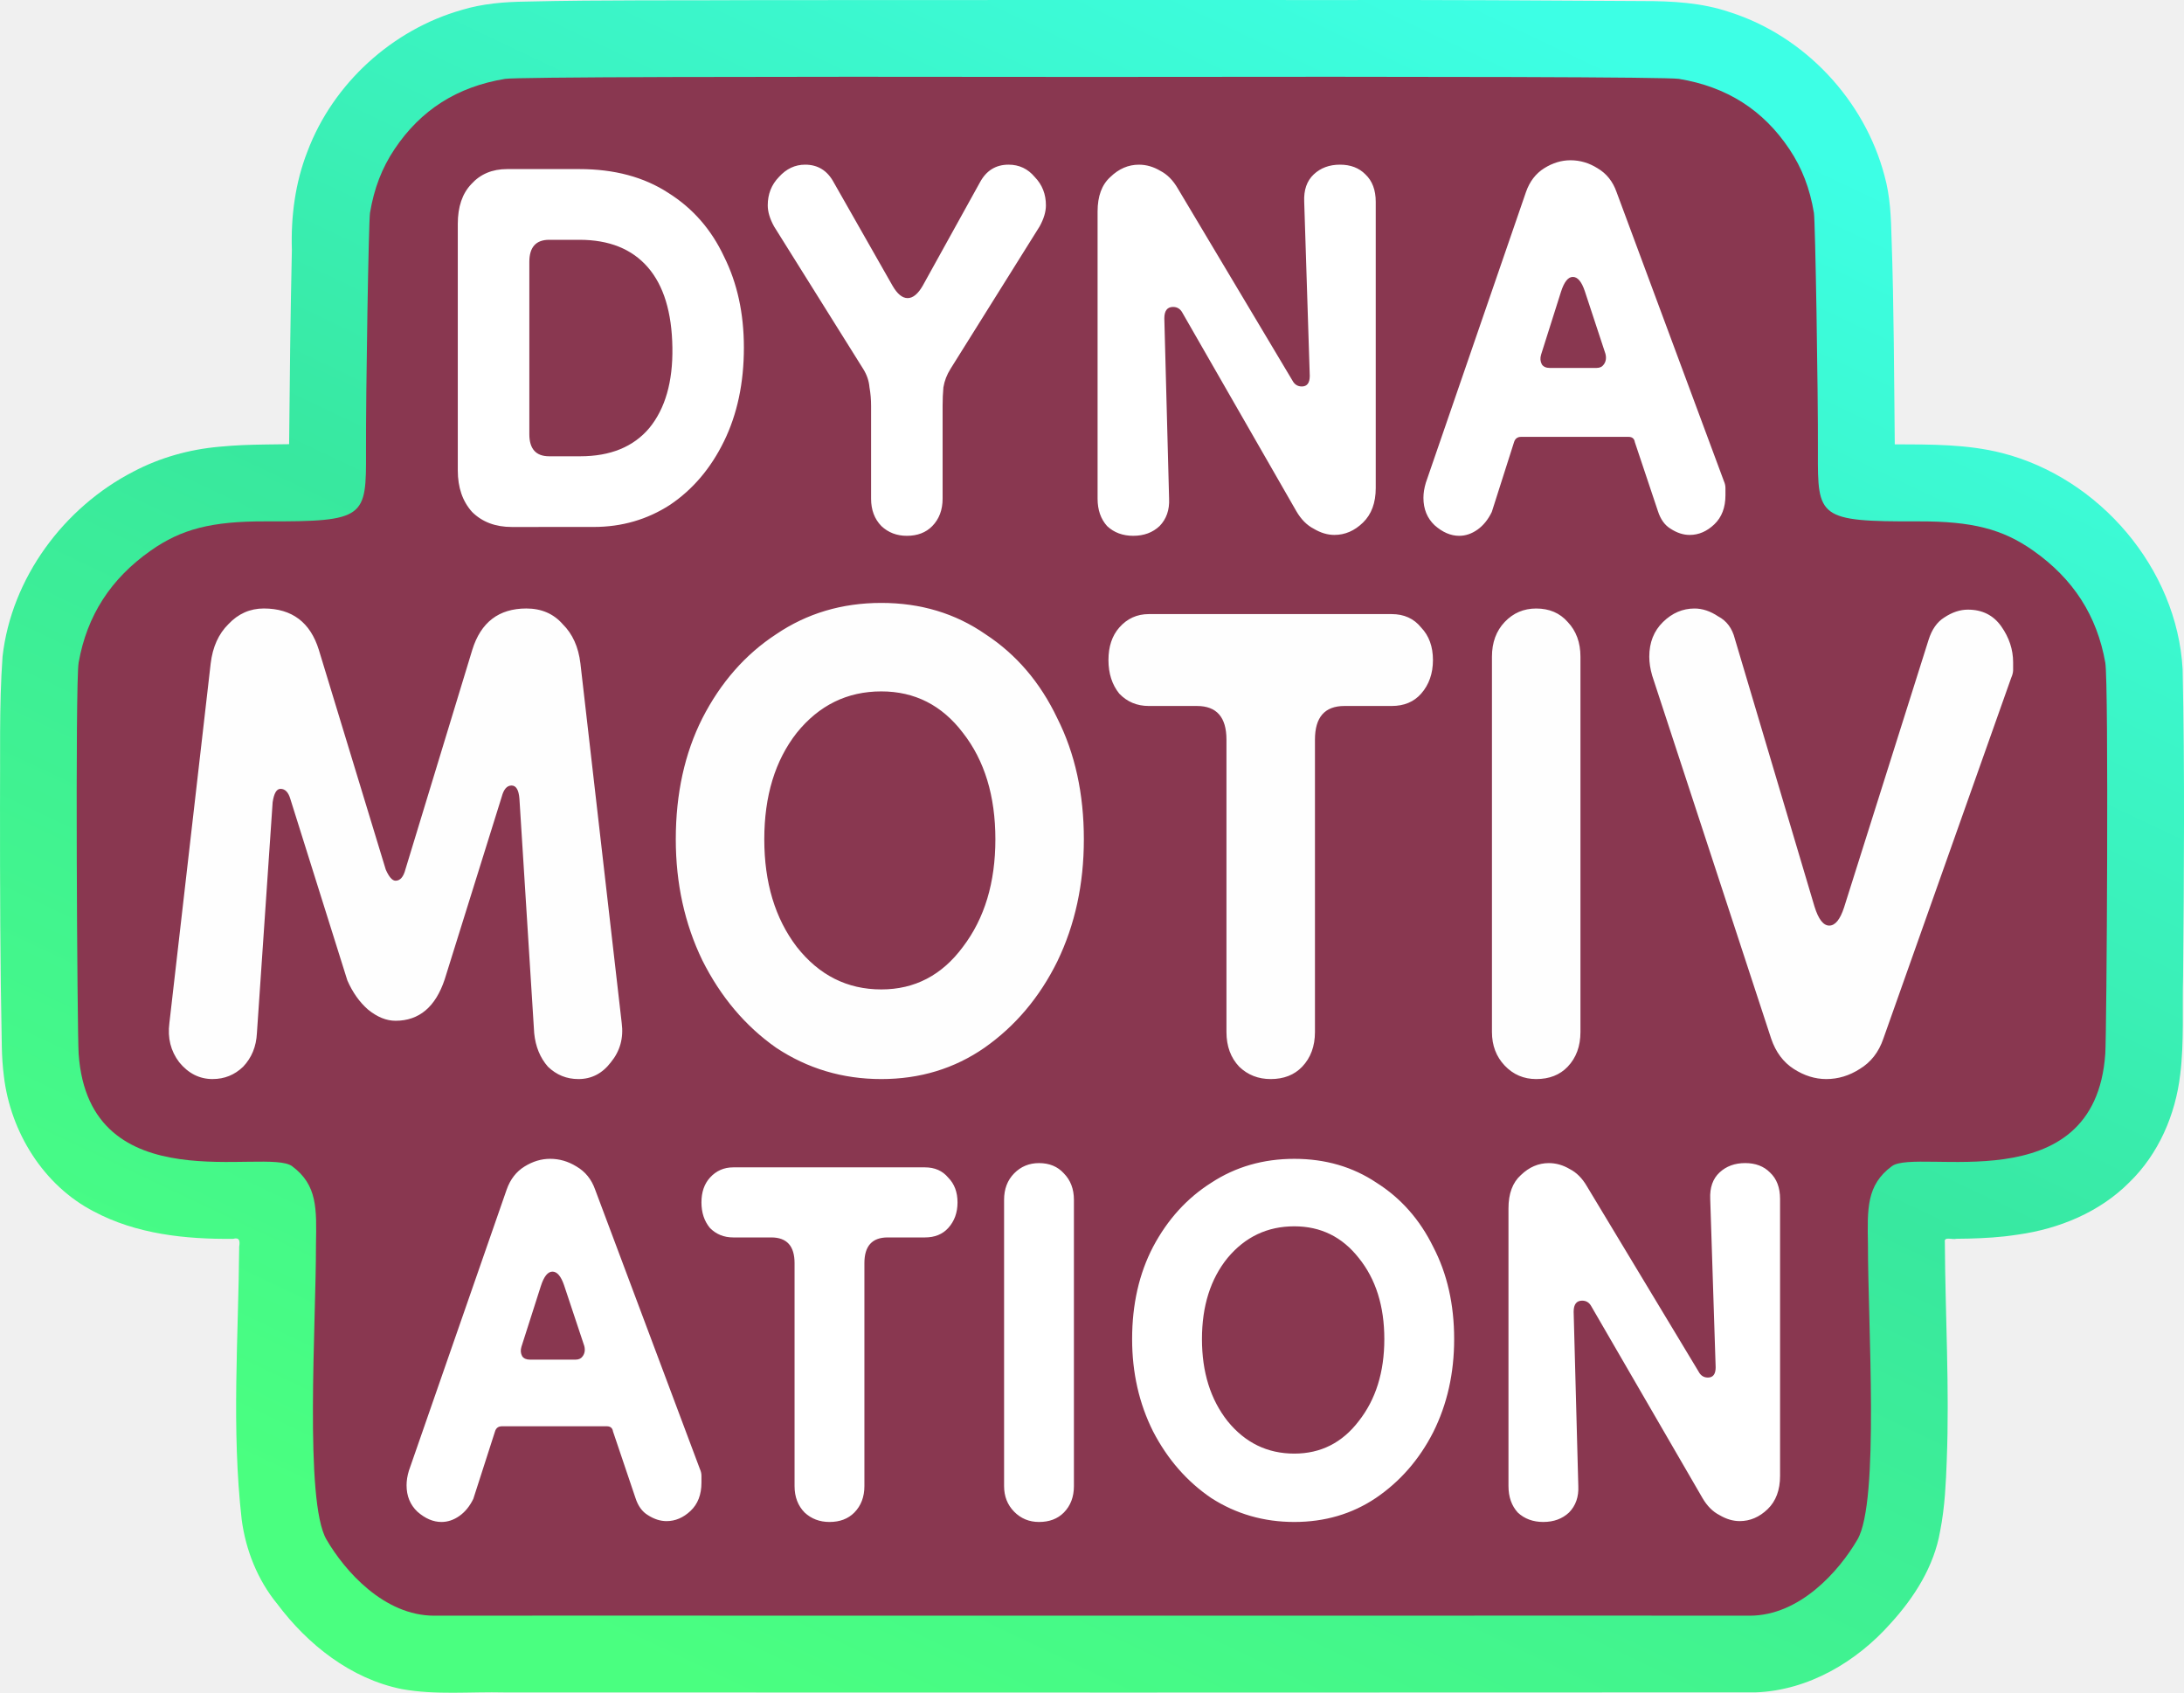
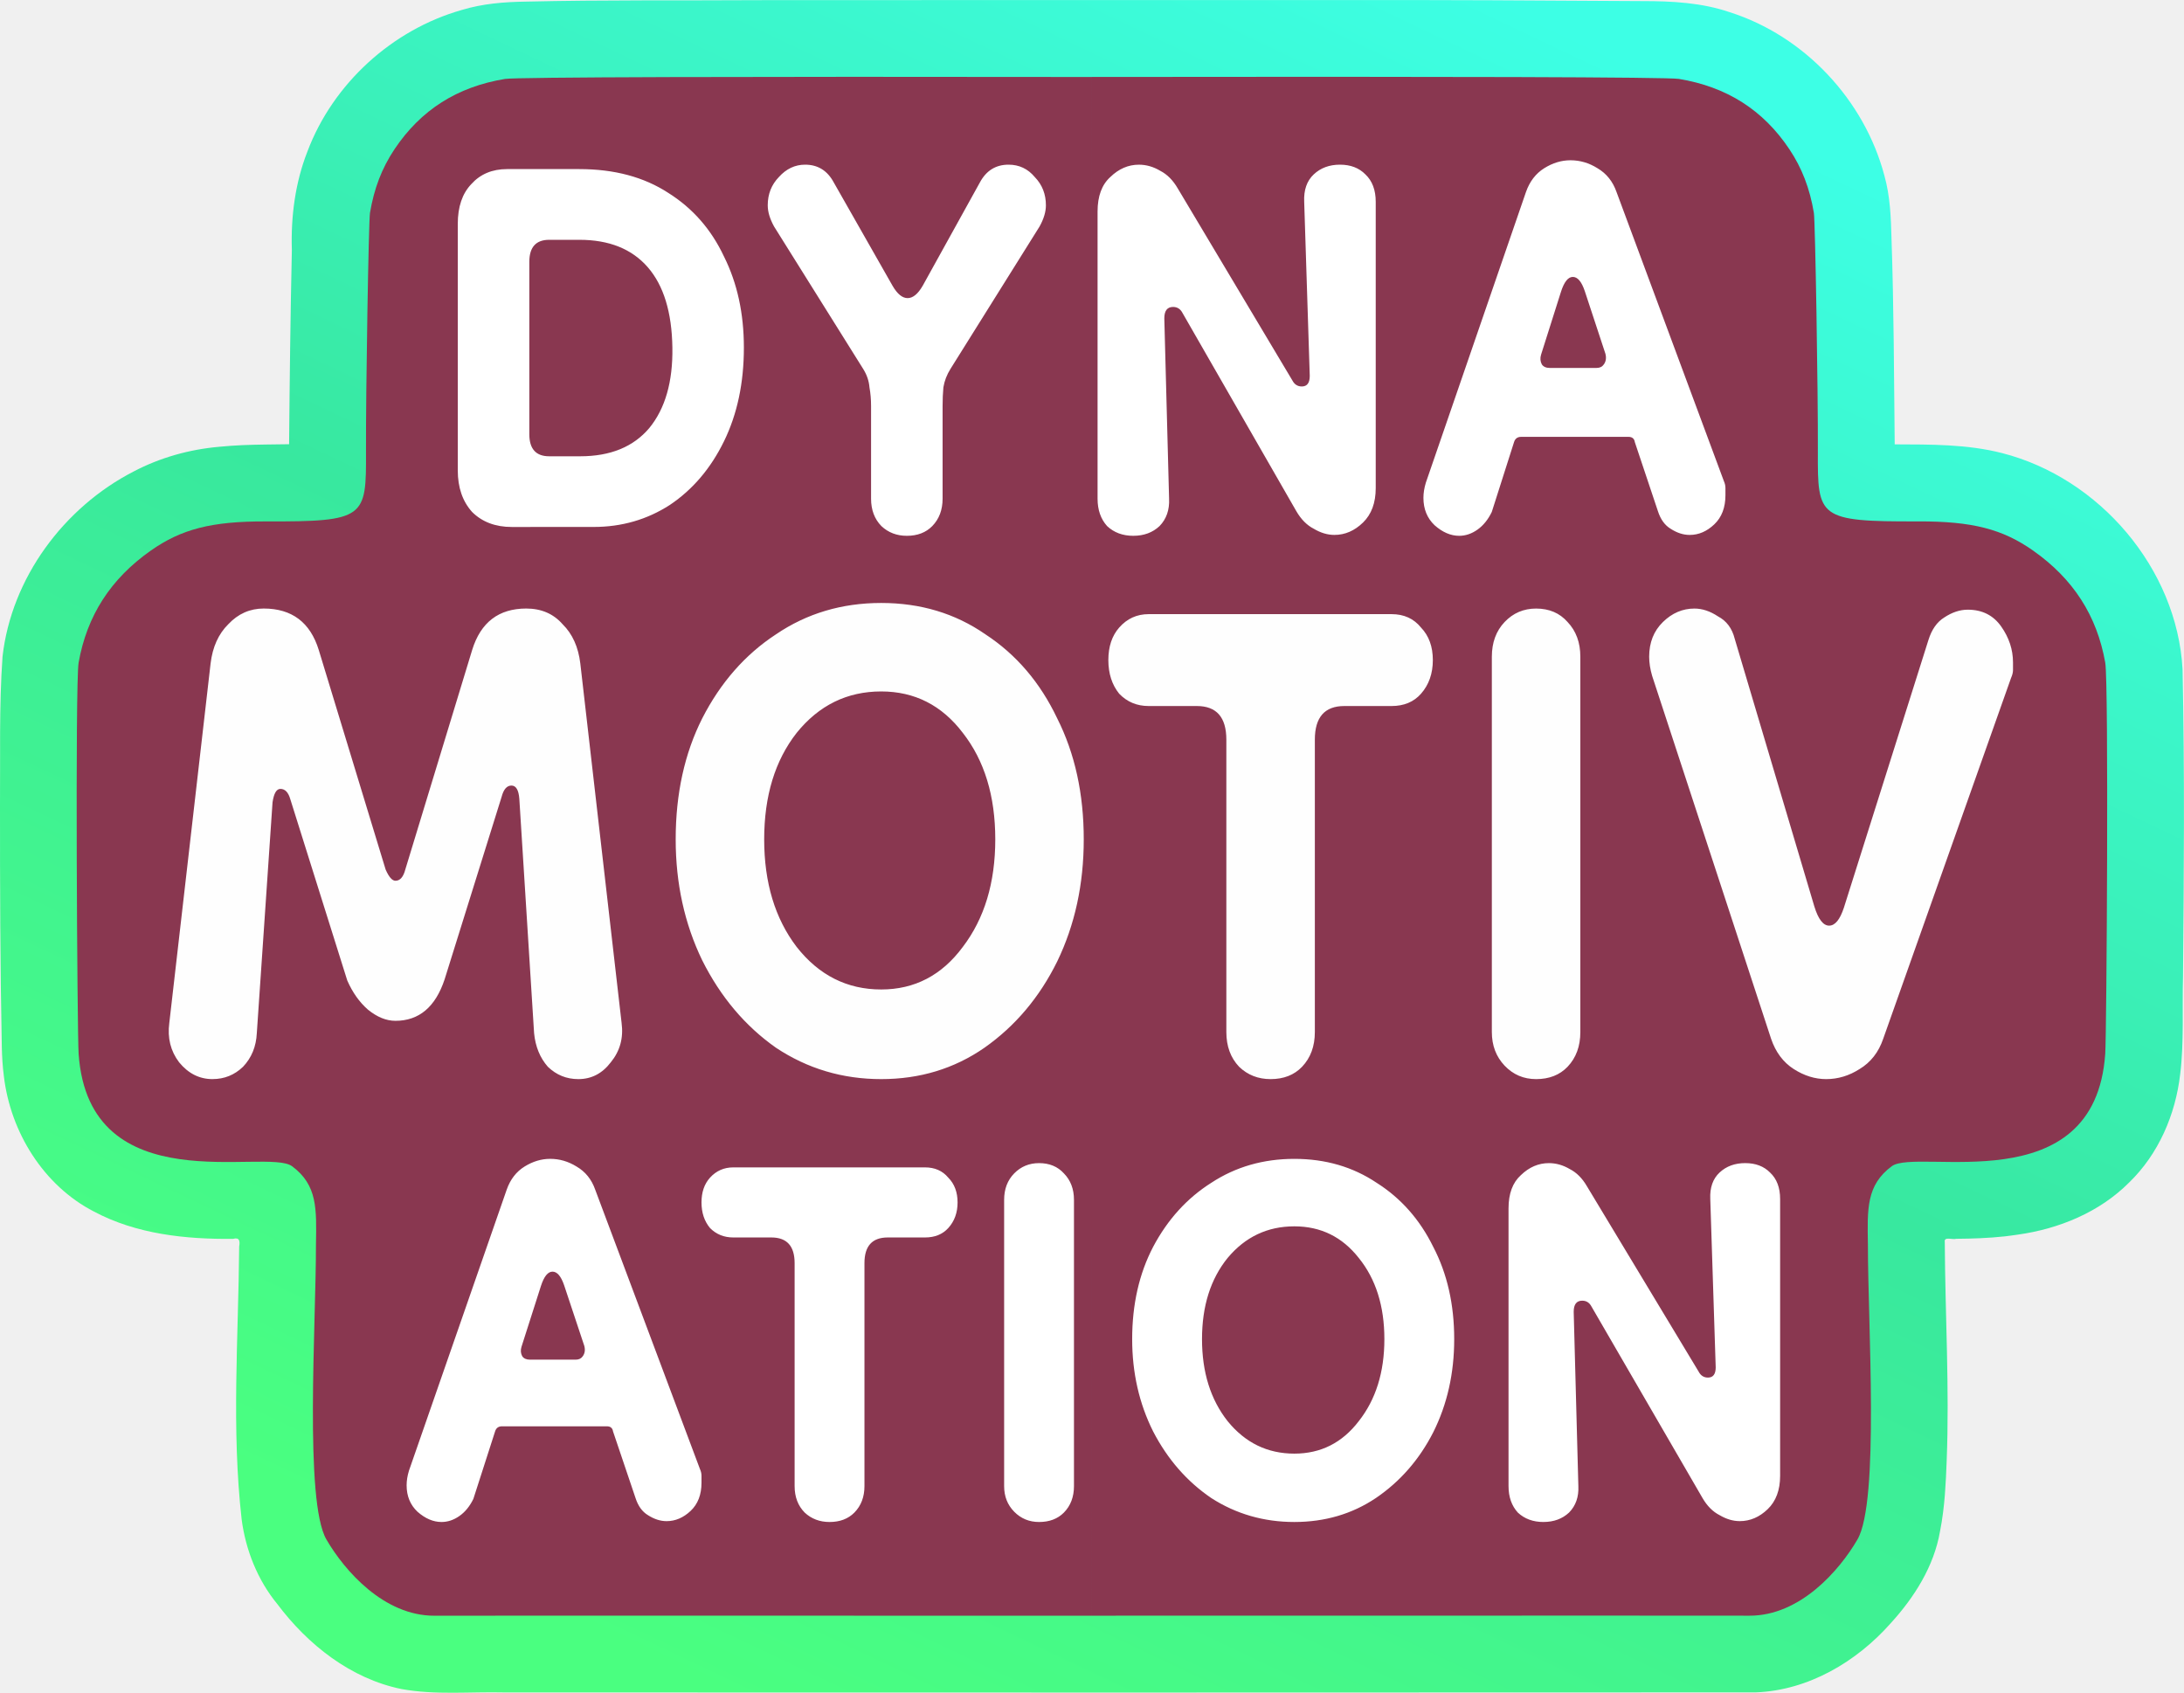
- <svg xmlns="http://www.w3.org/2000/svg" xmlns:xlink="http://www.w3.org/1999/xlink" version="1.1" id="svg1" width="268.835" height="208.368" viewBox="0 0 268.835 208.368">
-   <defs id="defs1">
-     <linearGradient id="linearGradient7">
-       <stop style="stop-color:#3dffe5;stop-opacity:1;" offset="0" id="stop7" />
-       <stop style="stop-color:#38e89f;stop-opacity:1;" offset="0.5" id="stop9" />
-       <stop style="stop-color:#4aff80;stop-opacity:1;" offset="1" id="stop8" />
+ <svg xmlns="http://www.w3.org/2000/svg" width="268.83" height="208.37" version="1.1" viewBox="0 0 268.84 208.37">
+   <defs>
+     <linearGradient id="a" x1="215.23" x2="111" y1="45.76" y2="265.56" gradientUnits="userSpaceOnUse">
+       <stop stop-color="#3dffe5" offset="0" />
+       <stop stop-color="#38e89f" offset=".5" />
+       <stop stop-color="#4aff80" offset="1" />
    </linearGradient>
-     <rect x="92.621" y="64.398" width="152.646" height="129.59" id="rect1" />
-     <rect x="86.658" y="68.77" width="42.137" height="42.137" id="rect2" />
-     <linearGradient xlink:href="#linearGradient7" id="linearGradient8" x1="215.227" y1="45.76" x2="111.001" y2="265.56" gradientUnits="userSpaceOnUse" />
  </defs>
-   <g id="g1" style="display:inline" transform="translate(-26.04448,-50.87318)">
-     <g id="g6" transform="matrix(0.9458656,0,0,0.9458656,8.686535,8.393935)">
-       <g id="g5" transform="translate(0.431617)">
-         <path id="path2" style="display:inline;fill:url(#linearGradient8);fill-opacity:1" d="m 116.662,44.926 c -10.107,0.062 -20.216,-0.048 -30.32,0.19 -2.804,0.041 -5.623,0.266 -8.32,1.085 -9.066,2.575 -16.752,9.576 -20.085,18.401 -1.598,4.071 -2.173,8.481 -2.033,12.835 -0.187,8.426 -0.285,16.854 -0.359,25.281 -1.996,0.029 -4.202,0.038 -6.066,0.119 -1.03,0.046 -1.943,0.11 -3.023,0.213 -3.887,0.343 -7.706,1.406 -11.162,3.227 -9.075,4.669 -15.884,13.86 -17.043,24.076 -0.459,6.492 -0.275,13.005 -0.33,19.507 -0.003,10.435 0.025,20.871 0.236,31.305 0.023,1.161 0.103,2.573 0.271,3.821 0.859,7.252 5.148,14.209 11.718,17.594 5.532,2.947 11.926,3.616 18.102,3.554 0.855,-0.237 0.918,0.296 0.8,1.007 -0.099,11.834 -1.018,23.717 0.323,35.515 0.525,3.987 2.078,7.883 4.626,10.988 3.977,5.307 9.579,9.743 16.191,11.08 4.426,0.805 8.942,0.327 13.411,0.437 54.278,0.03 108.556,0.011 162.834,-0.007 6.808,-0.255 13.101,-3.97 17.541,-8.989 3.075,-3.373 5.64,-7.407 6.425,-11.97 0.318,-1.578 0.509,-3.24 0.631,-4.743 0.114,-1.514 0.182,-2.945 0.234,-4.402 0.375,-9.5 -0.196,-19.003 -0.246,-28.504 -0.139,-0.76 1.012,-0.265 1.494,-0.42 2.102,-0.016 4.206,-0.088 6.297,-0.314 0.366,-0.052 1.192,-0.137 1.73,-0.231 5.351,-0.751 10.621,-2.914 14.474,-6.785 3.824,-3.701 6.031,-8.832 6.638,-14.076 0.523,-4.231 0.246,-8.503 0.37,-12.753 0.119,-13.324 0.223,-26.652 -0.06,-39.974 -0.726,-13.108 -10.832,-24.886 -23.471,-28.118 -4.565,-1.17 -9.312,-1.121 -13.989,-1.139 -0.092,-8.945 -0.112,-17.987 -0.418,-26.869 -0.074,-2.716 -0.177,-5.456 -0.919,-8.089 -2.597,-9.853 -10.4,-18.194 -20.132,-21.284 -3.64,-1.245 -7.513,-1.447 -11.328,-1.446 -13.172,-0.087 -26.345,-0.159 -39.518,-0.133 -25.174,0.008 -50.348,-0.02 -75.523,0.01 z" />
-         <path style="display:inline;fill:#893750;fill-opacity:1" d="m 161.993,255.177 c -68.486,-0.024 -84.653,-0.001 -85.584,0 -6.542,0.008 -11.668,-5.83 -14.043,-9.924 -2.883,-4.972 -1.343,-28.125 -1.358,-38.41 0.078,-4.612 0.205,-7.705 -3.106,-10.162 -3.312,-2.457 -26.438,4.874 -27.781,-14.638 -0.183,-2.662 -0.465,-48.275 0,-50.902 1.083,-6.116 4.163,-10.901 9.381,-14.574 3.983,-2.804 7.921,-3.827 14.967,-3.805 13.002,0.041 13.086,-0.484 13.051,-9.057 -0.032,-7.833 0.342,-30.034 0.518,-31.09 0.531,-3.185 1.554,-5.843 3.193,-8.294 3.416,-5.107 8.144,-8.115 14.377,-9.146 1.449,-0.24 30.097,-0.316 76.385,-0.252 m 0,200.254 c 68.486,-0.024 84.653,-0.001 85.584,0 6.542,0.008 11.668,-5.83 14.043,-9.924 2.883,-4.972 1.343,-28.125 1.358,-38.41 -0.078,-4.612 -0.205,-7.705 3.106,-10.162 3.312,-2.457 26.438,4.874 27.781,-14.638 0.183,-2.662 0.465,-48.275 0,-50.902 -1.083,-6.116 -4.163,-10.901 -9.381,-14.574 -3.983,-2.804 -7.92,-3.827 -14.967,-3.805 -13.002,0.041 -13.086,-0.484 -13.051,-9.057 0.032,-7.833 -0.342,-30.034 -0.518,-31.09 -0.531,-3.185 -1.554,-5.843 -3.193,-8.294 -3.416,-5.107 -8.144,-8.115 -14.377,-9.146 -1.449,-0.24 -30.097,-0.316 -76.385,-0.252" id="path6" transform="translate(-1.967602)" />
+   <g transform="translate(-26.044 -50.873)">
+     <g transform="matrix(.94587 0 0 .94587 8.6865 8.3939)">
+       <g transform="translate(.43162)">
+         <path d="m116.66 44.926c-10.107 0.062-20.216-0.048-30.32 0.19-2.804 0.041-5.623 0.266-8.32 1.085-9.066 2.575-16.752 9.576-20.085 18.401-1.598 4.071-2.173 8.481-2.033 12.835-0.187 8.426-0.285 16.854-0.359 25.281-1.996 0.029-4.202 0.038-6.066 0.119-1.03 0.046-1.943 0.11-3.023 0.213-3.887 0.343-7.706 1.406-11.162 3.227-9.075 4.67-15.884 13.86-17.043 24.076-0.459 6.492-0.275 13.005-0.33 19.507-0.003 10.435 0.025 20.871 0.236 31.305 0.023 1.161 0.103 2.573 0.271 3.821 0.859 7.252 5.148 14.209 11.718 17.594 5.532 2.947 11.926 3.616 18.102 3.554 0.855-0.237 0.918 0.296 0.8 1.007-0.099 11.834-1.018 23.717 0.323 35.515 0.525 3.987 2.078 7.883 4.626 10.988 3.978 5.307 9.579 9.742 16.191 11.08 4.426 0.805 8.942 0.327 13.411 0.437 54.278 0.03 108.56 0.011 162.83-7e-3 6.808-0.255 13.101-3.97 17.541-8.989 3.075-3.373 5.64-7.407 6.425-11.97 0.318-1.578 0.509-3.24 0.631-4.743 0.114-1.514 0.182-2.945 0.234-4.402 0.375-9.5-0.196-19.003-0.246-28.504-0.139-0.76 1.012-0.265 1.494-0.42 2.102-0.016 4.206-0.088 6.297-0.314 0.366-0.052 1.192-0.137 1.73-0.231 5.351-0.751 10.621-2.914 14.474-6.785 3.824-3.701 6.031-8.832 6.638-14.076 0.523-4.231 0.246-8.503 0.37-12.753 0.119-13.324 0.223-26.652-0.06-39.974-0.726-13.108-10.832-24.886-23.471-28.118-4.565-1.17-9.312-1.121-13.989-1.139-0.092-8.945-0.112-17.987-0.418-26.869-0.074-2.716-0.177-5.456-0.919-8.089-2.597-9.853-10.4-18.194-20.132-21.284-3.64-1.245-7.513-1.447-11.328-1.446-13.172-0.087-26.345-0.159-39.518-0.133-25.174 0.008-50.348-0.02-75.523 0.01z" fill="url(#a)" />
+         <path transform="translate(-1.9676)" d="m161.99 255.18c-68.486-0.024-84.653-1e-3 -85.584 0-6.542 8e-3 -11.668-5.83-14.043-9.924-2.883-4.972-1.343-28.125-1.357-38.41 0.078-4.612 0.205-7.705-3.106-10.162-3.312-2.457-26.438 4.874-27.781-14.638-0.183-2.662-0.465-48.275 0-50.902 1.083-6.116 4.163-10.901 9.381-14.574 3.983-2.804 7.92-3.827 14.967-3.805 13.002 0.041 13.086-0.484 13.051-9.057-0.032-7.833 0.342-30.034 0.518-31.09 0.531-3.185 1.554-5.843 3.193-8.294 3.416-5.107 8.144-8.115 14.377-9.146 1.449-0.24 30.097-0.316 76.385-0.252m0 200.25c68.486-0.024 84.653-1e-3 85.584 0 6.542 8e-3 11.668-5.83 14.043-9.924 2.883-4.972 1.343-28.125 1.357-38.41-0.078-4.612-0.205-7.705 3.106-10.162 3.312-2.457 26.438 4.874 27.781-14.638 0.183-2.662 0.465-48.275 0-50.902-1.083-6.116-4.163-10.901-9.381-14.574-3.983-2.804-7.92-3.827-14.967-3.805-13.002 0.041-13.086-0.484-13.051-9.057 0.032-7.833-0.342-30.034-0.518-31.09-0.531-3.185-1.554-5.843-3.193-8.294-3.416-5.107-8.144-8.115-14.377-9.146-1.449-0.24-30.097-0.316-76.385-0.252" fill="#893750" />
      </g>
-       <path style="font-size:53.333px;font-family:Dongle;-inkscape-font-specification:Dongle;white-space:pre;inline-size:183.094;fill:#ffffff" d="m 129.654,96.994 q -1.653,0 -2.667,-0.907 -0.96,-0.96 -0.96,-2.507 V 78.7 q 0,-1.547 0.907,-2.4 0.907,-0.907 2.4,-0.907 h 4.853 q 3.52,0 5.973,1.44 2.453,1.387 3.733,3.84 1.333,2.4 1.333,5.493 0,3.2 -1.333,5.653 -1.333,2.453 -3.627,3.84 -2.293,1.333 -5.12,1.333 z m 2.507,-4.267 h 2.08 q 3.04,0 4.64,-1.707 1.6,-1.76 1.547,-4.853 -0.053,-3.2 -1.653,-4.853 -1.6,-1.653 -4.587,-1.653 h -2.027 q -1.333,0 -1.333,1.333 v 10.4 q 0,1.333 1.333,1.333 z m 24,4.8 q -1.013,0 -1.707,-0.587 -0.693,-0.64 -0.693,-1.653 v -5.6 q 0,-0.587 -0.107,-1.12 -0.053,-0.587 -0.427,-1.12 l -5.973,-8.587 q -0.427,-0.693 -0.427,-1.28 0,-1.013 0.747,-1.707 0.747,-0.747 1.76,-0.747 1.28,0 1.92,1.067 l 3.947,6.24 q 0.48,0.747 1.013,0.747 0.533,0 1.013,-0.747 l 3.84,-6.24 q 0.64,-1.067 1.92,-1.067 1.067,0 1.76,0.747 0.747,0.693 0.747,1.707 0,0.587 -0.427,1.28 l -5.973,8.587 q -0.373,0.533 -0.48,1.12 -0.053,0.533 -0.053,1.12 v 5.6 q 0,1.013 -0.693,1.653 -0.64,0.587 -1.707,0.587 z m 15.2,0 q -1.067,0 -1.76,-0.587 -0.64,-0.64 -0.64,-1.653 V 77.954 q 0,-1.387 0.853,-2.08 0.853,-0.747 1.92,-0.747 0.747,0 1.44,0.373 0.693,0.32 1.173,1.067 l 7.68,11.573 q 0.213,0.373 0.64,0.373 0.533,0 0.533,-0.64 l -0.373,-10.507 q -0.053,-1.067 0.64,-1.653 0.693,-0.587 1.76,-0.587 1.067,0 1.707,0.587 0.693,0.587 0.693,1.653 v 17.28 q 0,1.333 -0.853,2.08 -0.853,0.747 -1.92,0.747 -0.693,0 -1.387,-0.373 -0.693,-0.32 -1.173,-1.067 l -7.627,-11.947 q -0.213,-0.373 -0.64,-0.373 -0.587,0 -0.587,0.693 l 0.32,10.88 q 0.053,1.013 -0.64,1.653 -0.693,0.587 -1.76,0.587 z m 21.867,0 q -0.853,0 -1.653,-0.64 -0.747,-0.64 -0.747,-1.653 0,-0.427 0.16,-0.907 l 6.72,-17.547 q 0.373,-0.96 1.227,-1.44 0.853,-0.48 1.76,-0.48 0.96,0 1.813,0.48 0.907,0.48 1.28,1.44 l 7.2,17.44 q 0.107,0.213 0.107,0.427 0,0.213 0,0.427 0,1.12 -0.747,1.76 -0.747,0.64 -1.653,0.64 -0.64,0 -1.28,-0.373 -0.587,-0.32 -0.853,-1.067 l -1.547,-4.16 q -0.053,-0.32 -0.427,-0.32 h -7.2 q -0.373,0 -0.48,0.32 l -1.493,4.213 q -0.373,0.693 -0.96,1.067 -0.587,0.373 -1.227,0.373 z m 6.08,-10.133 h 3.147 q 0.32,0 0.48,-0.213 0.213,-0.267 0.107,-0.64 l -1.387,-3.787 q -0.32,-0.853 -0.8,-0.853 -0.48,0 -0.8,0.907 l -1.333,3.787 q -0.107,0.32 0.053,0.587 0.16,0.213 0.533,0.213 z" id="text3" transform="matrix(1.939271,0,0,2.156243,-166.4728,-95.65006)" aria-label="DYNA" />
-       <path style="font-size:53.333px;font-family:Dongle;-inkscape-font-specification:Dongle;white-space:pre;inline-size:183.094;fill:#fefefe" d="m 127.574,97.527 q -1.067,0 -1.813,-0.8 -0.693,-0.8 -0.533,-1.867 l 2.24,-17.12 q 0.16,-1.173 0.96,-1.867 0.8,-0.747 1.92,-0.747 2.293,0 2.987,1.973 l 3.627,10.453 q 0.267,0.533 0.533,0.533 0.373,0 0.533,-0.533 l 3.627,-10.453 q 0.693,-1.973 2.933,-1.973 1.227,0 1.973,0.747 0.8,0.693 0.96,1.867 l 2.24,17.12 q 0.16,1.067 -0.587,1.867 -0.693,0.8 -1.76,0.8 -0.96,0 -1.653,-0.587 -0.64,-0.64 -0.747,-1.6 l -0.8,-11.147 q -0.053,-0.64 -0.427,-0.64 -0.373,0 -0.533,0.533 l -3.093,8.693 q -0.747,1.973 -2.667,1.973 -0.747,0 -1.493,-0.533 -0.693,-0.533 -1.12,-1.387 l -3.093,-8.64 q -0.16,-0.48 -0.533,-0.48 -0.32,0 -0.427,0.64 l -0.853,10.987 q -0.053,0.96 -0.747,1.6 -0.693,0.587 -1.653,0.587 z m 36.267,0 q -3.147,0 -5.707,-1.493 -2.507,-1.547 -4,-4.16 -1.44,-2.613 -1.44,-5.76 0,-3.253 1.44,-5.76 1.493,-2.56 4,-4 2.507,-1.493 5.707,-1.493 3.2,0 5.653,1.493 2.507,1.44 3.893,4 1.44,2.507 1.44,5.76 0,3.2 -1.44,5.813 -1.44,2.56 -3.947,4.107 -2.453,1.493 -5.6,1.493 z m 0,-4.267 q 2.72,0 4.427,-2.027 1.76,-2.027 1.76,-5.12 0,-3.093 -1.76,-5.067 -1.707,-1.973 -4.427,-1.973 -2.773,0 -4.587,1.973 -1.76,1.973 -1.76,5.067 0,3.093 1.76,5.12 1.813,2.027 4.587,2.027 z m 21.12,4.267 q -1.013,0 -1.707,-0.587 -0.693,-0.64 -0.693,-1.653 V 81.367 q 0,-1.6 -1.6,-1.6 h -2.613 q -0.96,0 -1.6,-0.587 -0.587,-0.64 -0.587,-1.6 0,-0.96 0.587,-1.547 0.64,-0.64 1.6,-0.64 h 13.173 q 1.013,0 1.6,0.64 0.64,0.587 0.64,1.547 0,0.96 -0.64,1.6 -0.587,0.587 -1.6,0.587 h -2.56 q -1.6,0 -1.6,1.6 v 13.92 q 0,1.013 -0.693,1.653 -0.64,0.587 -1.707,0.587 z m 14.4,0 q -1.013,0 -1.707,-0.64 -0.693,-0.64 -0.693,-1.6 V 77.42 q 0,-1.013 0.693,-1.653 0.693,-0.64 1.707,-0.64 1.067,0 1.707,0.64 0.693,0.64 0.693,1.653 v 17.867 q 0,1.013 -0.693,1.653 -0.64,0.587 -1.707,0.587 z m 15.733,0 q -0.907,0 -1.76,-0.48 -0.853,-0.48 -1.227,-1.44 l -6.453,-17.28 q -0.16,-0.48 -0.16,-0.907 0,-1.013 0.747,-1.653 0.747,-0.64 1.707,-0.64 0.64,0 1.28,0.373 0.693,0.32 0.907,1.067 l 4.32,12.747 q 0.32,0.907 0.8,0.907 0.48,0 0.8,-0.853 l 4.587,-12.747 q 0.267,-0.747 0.853,-1.067 0.64,-0.373 1.28,-0.373 1.173,0 1.813,0.8 0.64,0.8 0.64,1.707 0,0.16 0,0.373 0,0.16 -0.107,0.373 l -6.933,17.173 q -0.373,0.96 -1.28,1.44 -0.853,0.48 -1.813,0.48 z" id="text1" transform="matrix(2.399389,0,0,2.733869,-260.0752,-81.28549)" aria-label="MOTIV" />
-       <path style="font-size:53.333px;font-family:Dongle;-inkscape-font-specification:Dongle;white-space:pre;inline-size:183.094;fill:#ffffff" d="m 126.827,97.527 q -0.853,0 -1.653,-0.64 -0.747,-0.64 -0.747,-1.653 0,-0.427 0.16,-0.907 l 6.72,-17.547 q 0.373,-0.96 1.227,-1.44 0.853,-0.48 1.76,-0.48 0.96,0 1.813,0.48 0.907,0.48 1.28,1.44 l 7.2,17.44 q 0.107,0.213 0.107,0.427 0,0.213 0,0.427 0,1.12 -0.747,1.76 -0.747,0.64 -1.653,0.64 -0.64,0 -1.28,-0.373 -0.587,-0.32 -0.853,-1.067 l -1.547,-4.16 q -0.053,-0.32 -0.427,-0.32 h -7.2 q -0.373,0 -0.48,0.32 l -1.493,4.213 q -0.373,0.693 -0.96,1.067 -0.587,0.373 -1.227,0.373 z m 6.08,-10.133 h 3.147 q 0.32,0 0.48,-0.213 0.213,-0.267 0.107,-0.64 l -1.387,-3.787 q -0.32,-0.853 -0.8,-0.853 -0.48,0 -0.8,0.907 l -1.333,3.787 q -0.107,0.32 0.053,0.587 0.16,0.213 0.533,0.213 z m 20.587,10.133 q -1.013,0 -1.707,-0.587 -0.693,-0.64 -0.693,-1.653 V 81.367 q 0,-1.6 -1.6,-1.6 h -2.613 q -0.96,0 -1.6,-0.587 -0.587,-0.64 -0.587,-1.6 0,-0.96 0.587,-1.547 0.64,-0.64 1.6,-0.64 h 13.173 q 1.013,0 1.6,0.64 0.64,0.587 0.64,1.547 0,0.96 -0.64,1.6 -0.587,0.587 -1.6,0.587 h -2.56 q -1.6,0 -1.6,1.6 v 13.92 q 0,1.013 -0.693,1.653 -0.64,0.587 -1.707,0.587 z m 14.4,0 q -1.013,0 -1.707,-0.64 -0.693,-0.64 -0.693,-1.6 V 77.42 q 0,-1.013 0.693,-1.653 0.693,-0.64 1.707,-0.64 1.067,0 1.707,0.64 0.693,0.64 0.693,1.653 v 17.867 q 0,1.013 -0.693,1.653 -0.64,0.587 -1.707,0.587 z m 17.547,0 q -3.147,0 -5.707,-1.493 -2.507,-1.547 -4,-4.16 -1.44,-2.613 -1.44,-5.76 0,-3.253 1.44,-5.76 1.493,-2.56 4,-4 2.507,-1.493 5.707,-1.493 3.2,0 5.653,1.493 2.507,1.44 3.893,4 1.44,2.507 1.44,5.76 0,3.2 -1.44,5.813 -1.44,2.56 -3.947,4.107 -2.453,1.493 -5.6,1.493 z m 0,-4.267 q 2.72,0 4.427,-2.027 1.76,-2.027 1.76,-5.12 0,-3.093 -1.76,-5.067 -1.707,-1.973 -4.427,-1.973 -2.773,0 -4.587,1.973 -1.76,1.973 -1.76,5.067 0,3.093 1.76,5.12 1.813,2.027 4.587,2.027 z m 17.12,4.267 q -1.067,0 -1.76,-0.587 -0.64,-0.64 -0.64,-1.653 V 77.954 q 0,-1.387 0.853,-2.08 0.853,-0.747 1.92,-0.747 0.747,0 1.44,0.373 0.693,0.32 1.173,1.067 l 7.68,11.573 q 0.213,0.373 0.64,0.373 0.533,0 0.533,-0.64 l -0.373,-10.507 q -0.053,-1.067 0.64,-1.653 0.693,-0.587 1.76,-0.587 1.067,0 1.707,0.587 0.693,0.587 0.693,1.653 v 17.28 q 0,1.333 -0.853,2.08 -0.853,0.747 -1.92,0.747 -0.693,0 -1.387,-0.373 -0.693,-0.32 -1.173,-1.067 l -7.627,-11.947 q -0.213,-0.373 -0.64,-0.373 -0.587,0 -0.587,0.693 l 0.32,10.88 q 0.053,1.013 -0.64,1.653 -0.693,0.587 -1.76,0.587 z" id="text2" transform="matrix(1.89348,0,0,2.084983,-164.3391,39.63824)" aria-label="ATION" />
+       <path transform="matrix(1.9393 0 0 2.1562 -166.47 -95.65)" d="m129.65 96.994q-1.653 0-2.667-0.907-0.96-0.96-0.96-2.507v-14.88q0-1.547 0.907-2.4 0.907-0.907 2.4-0.907h4.853q3.52 0 5.973 1.44 2.453 1.387 3.733 3.84 1.333 2.4 1.333 5.493 0 3.2-1.333 5.653-1.333 2.453-3.627 3.84-2.293 1.333-5.12 1.333zm2.507-4.267h2.08q3.04 0 4.64-1.707 1.6-1.76 1.547-4.853-0.053-3.2-1.653-4.853-1.6-1.653-4.587-1.653h-2.027q-1.333 0-1.333 1.333v10.4q0 1.333 1.333 1.333zm24 4.8q-1.013 0-1.707-0.587-0.693-0.64-0.693-1.653v-5.6q0-0.587-0.107-1.12-0.053-0.587-0.427-1.12l-5.973-8.587q-0.427-0.693-0.427-1.28 0-1.013 0.747-1.707 0.747-0.747 1.76-0.747 1.28 0 1.92 1.067l3.947 6.24q0.48 0.747 1.013 0.747t1.013-0.747l3.84-6.24q0.64-1.067 1.92-1.067 1.067 0 1.76 0.747 0.747 0.693 0.747 1.707 0 0.587-0.427 1.28l-5.973 8.587q-0.373 0.533-0.48 1.12-0.053 0.533-0.053 1.12v5.6q0 1.013-0.693 1.653-0.64 0.587-1.707 0.587zm15.2 0q-1.067 0-1.76-0.587-0.64-0.64-0.64-1.653v-17.333q0-1.387 0.853-2.08 0.853-0.747 1.92-0.747 0.747 0 1.44 0.373 0.693 0.32 1.173 1.067l7.68 11.573q0.213 0.373 0.64 0.373 0.533 0 0.533-0.64l-0.373-10.507q-0.053-1.067 0.64-1.653 0.693-0.587 1.76-0.587 1.067 0 1.707 0.587 0.693 0.587 0.693 1.653v17.28q0 1.333-0.853 2.08t-1.92 0.747q-0.693 0-1.387-0.373-0.693-0.32-1.173-1.067l-7.627-11.947q-0.213-0.373-0.64-0.373-0.587 0-0.587 0.693l0.32 10.88q0.053 1.013-0.64 1.653-0.693 0.587-1.76 0.587zm21.867 0q-0.853 0-1.653-0.64-0.747-0.64-0.747-1.653 0-0.427 0.16-0.907l6.72-17.547q0.373-0.96 1.227-1.44 0.853-0.48 1.76-0.48 0.96 0 1.813 0.48 0.907 0.48 1.28 1.44l7.2 17.44q0.107 0.213 0.107 0.427 0 0.213 0 0.427 0 1.12-0.747 1.76-0.747 0.64-1.653 0.64-0.64 0-1.28-0.373-0.587-0.32-0.853-1.067l-1.547-4.16q-0.053-0.32-0.427-0.32h-7.2q-0.373 0-0.48 0.32l-1.493 4.213q-0.373 0.693-0.96 1.067-0.587 0.373-1.227 0.373zm6.08-10.133h3.147q0.32 0 0.48-0.213 0.213-0.267 0.107-0.64l-1.387-3.787q-0.32-0.853-0.8-0.853t-0.8 0.907l-1.333 3.787q-0.107 0.32 0.053 0.587 0.16 0.213 0.533 0.213z" fill="#fff" style="inline-size:183.094;white-space:pre" aria-label="DYNA" />
+       <path transform="matrix(2.3994 0 0 2.7339 -260.08 -81.285)" d="m127.57 97.527q-1.067 0-1.813-0.8-0.693-0.8-0.533-1.867l2.24-17.12q0.16-1.173 0.96-1.867 0.8-0.747 1.92-0.747 2.293 0 2.987 1.973l3.627 10.453q0.267 0.533 0.533 0.533 0.373 0 0.533-0.533l3.627-10.453q0.693-1.973 2.933-1.973 1.227 0 1.973 0.747 0.8 0.693 0.96 1.867l2.24 17.12q0.16 1.067-0.587 1.867-0.693 0.8-1.76 0.8-0.96 0-1.653-0.587-0.64-0.64-0.747-1.6l-0.8-11.147q-0.053-0.64-0.427-0.64-0.373 0-0.533 0.533l-3.093 8.693q-0.747 1.973-2.667 1.973-0.747 0-1.493-0.533-0.693-0.533-1.12-1.387l-3.093-8.64q-0.16-0.48-0.533-0.48-0.32 0-0.427 0.64l-0.853 10.987q-0.053 0.96-0.747 1.6-0.693 0.587-1.653 0.587zm36.267 0q-3.147 0-5.707-1.493-2.507-1.547-4-4.16-1.44-2.613-1.44-5.76 0-3.253 1.44-5.76 1.493-2.56 4-4 2.507-1.493 5.707-1.493 3.2 0 5.653 1.493 2.507 1.44 3.893 4 1.44 2.507 1.44 5.76 0 3.2-1.44 5.813-1.44 2.56-3.947 4.107-2.453 1.493-5.6 1.493zm0-4.267q2.72 0 4.427-2.027 1.76-2.027 1.76-5.12 0-3.093-1.76-5.067-1.707-1.973-4.427-1.973-2.773 0-4.587 1.973-1.76 1.973-1.76 5.067 0 3.093 1.76 5.12 1.813 2.027 4.587 2.027zm21.12 4.267q-1.013 0-1.707-0.587-0.693-0.64-0.693-1.653v-13.92q0-1.6-1.6-1.6h-2.613q-0.96 0-1.6-0.587-0.587-0.64-0.587-1.6 0-0.96 0.587-1.547 0.64-0.64 1.6-0.64h13.173q1.013 0 1.6 0.64 0.64 0.587 0.64 1.547 0 0.96-0.64 1.6-0.587 0.587-1.6 0.587h-2.56q-1.6 0-1.6 1.6v13.92q0 1.013-0.693 1.653-0.64 0.587-1.707 0.587zm14.4 0q-1.013 0-1.707-0.64-0.693-0.64-0.693-1.6v-17.867q0-1.013 0.693-1.653 0.693-0.64 1.707-0.64 1.067 0 1.707 0.64 0.693 0.64 0.693 1.653v17.867q0 1.013-0.693 1.653-0.64 0.587-1.707 0.587zm15.733 0q-0.907 0-1.76-0.48-0.853-0.48-1.227-1.44l-6.453-17.28q-0.16-0.48-0.16-0.907 0-1.013 0.747-1.653 0.747-0.64 1.707-0.64 0.64 0 1.28 0.373 0.693 0.32 0.907 1.067l4.32 12.747q0.32 0.907 0.8 0.907t0.8-0.853l4.587-12.747q0.267-0.747 0.853-1.067 0.64-0.373 1.28-0.373 1.173 0 1.813 0.8 0.64 0.8 0.64 1.707 0 0.16 0 0.373 0 0.16-0.107 0.373l-6.933 17.173q-0.373 0.96-1.28 1.44-0.853 0.48-1.813 0.48z" fill="#fefefe" style="inline-size:183.094;white-space:pre" aria-label="MOTIV" />
+       <path transform="matrix(1.8935 0 0 2.085 -164.34 39.638)" d="m126.83 97.527q-0.853 0-1.653-0.64-0.747-0.64-0.747-1.653 0-0.427 0.16-0.907l6.72-17.547q0.373-0.96 1.227-1.44 0.853-0.48 1.76-0.48 0.96 0 1.813 0.48 0.907 0.48 1.28 1.44l7.2 17.44q0.107 0.213 0.107 0.427 0 0.213 0 0.427 0 1.12-0.747 1.76-0.747 0.64-1.653 0.64-0.64 0-1.28-0.373-0.587-0.32-0.853-1.067l-1.547-4.16q-0.053-0.32-0.427-0.32h-7.2q-0.373 0-0.48 0.32l-1.493 4.213q-0.373 0.693-0.96 1.067-0.587 0.373-1.227 0.373zm6.08-10.133h3.147q0.32 0 0.48-0.213 0.213-0.267 0.107-0.64l-1.387-3.787q-0.32-0.853-0.8-0.853t-0.8 0.907l-1.333 3.787q-0.107 0.32 0.053 0.587 0.16 0.213 0.533 0.213zm20.587 10.133q-1.013 0-1.707-0.587-0.693-0.64-0.693-1.653v-13.92q0-1.6-1.6-1.6h-2.613q-0.96 0-1.6-0.587-0.587-0.64-0.587-1.6 0-0.96 0.587-1.547 0.64-0.64 1.6-0.64h13.173q1.013 0 1.6 0.64 0.64 0.587 0.64 1.547 0 0.96-0.64 1.6-0.587 0.587-1.6 0.587h-2.56q-1.6 0-1.6 1.6v13.92q0 1.013-0.693 1.653-0.64 0.587-1.707 0.587zm14.4 0q-1.013 0-1.707-0.64t-0.693-1.6v-17.867q0-1.013 0.693-1.653 0.693-0.64 1.707-0.64 1.067 0 1.707 0.64 0.693 0.64 0.693 1.653v17.867q0 1.013-0.693 1.653-0.64 0.587-1.707 0.587zm17.547 0q-3.147 0-5.707-1.493-2.507-1.547-4-4.16-1.44-2.613-1.44-5.76 0-3.253 1.44-5.76 1.493-2.56 4-4 2.507-1.493 5.707-1.493t5.653 1.493q2.507 1.44 3.893 4 1.44 2.507 1.44 5.76 0 3.2-1.44 5.813-1.44 2.56-3.947 4.107-2.453 1.493-5.6 1.493zm0-4.267q2.72 0 4.427-2.027 1.76-2.027 1.76-5.12 0-3.093-1.76-5.067-1.707-1.973-4.427-1.973-2.773 0-4.587 1.973-1.76 1.973-1.76 5.067 0 3.093 1.76 5.12 1.813 2.027 4.587 2.027zm17.12 4.267q-1.067 0-1.76-0.587-0.64-0.64-0.64-1.653v-17.333q0-1.387 0.853-2.08 0.853-0.747 1.92-0.747 0.747 0 1.44 0.373 0.693 0.32 1.173 1.067l7.68 11.573q0.213 0.373 0.64 0.373 0.533 0 0.533-0.64l-0.373-10.507q-0.053-1.067 0.64-1.653 0.693-0.587 1.76-0.587t1.707 0.587q0.693 0.587 0.693 1.653v17.28q0 1.333-0.853 2.08-0.853 0.747-1.92 0.747-0.693 0-1.387-0.373-0.693-0.32-1.173-1.067l-7.627-11.947q-0.213-0.373-0.64-0.373-0.587 0-0.587 0.693l0.32 10.88q0.053 1.013-0.64 1.653-0.693 0.587-1.76 0.587z" fill="#fff" style="inline-size:183.094;white-space:pre" aria-label="ATION" />
    </g>
  </g>
</svg>
